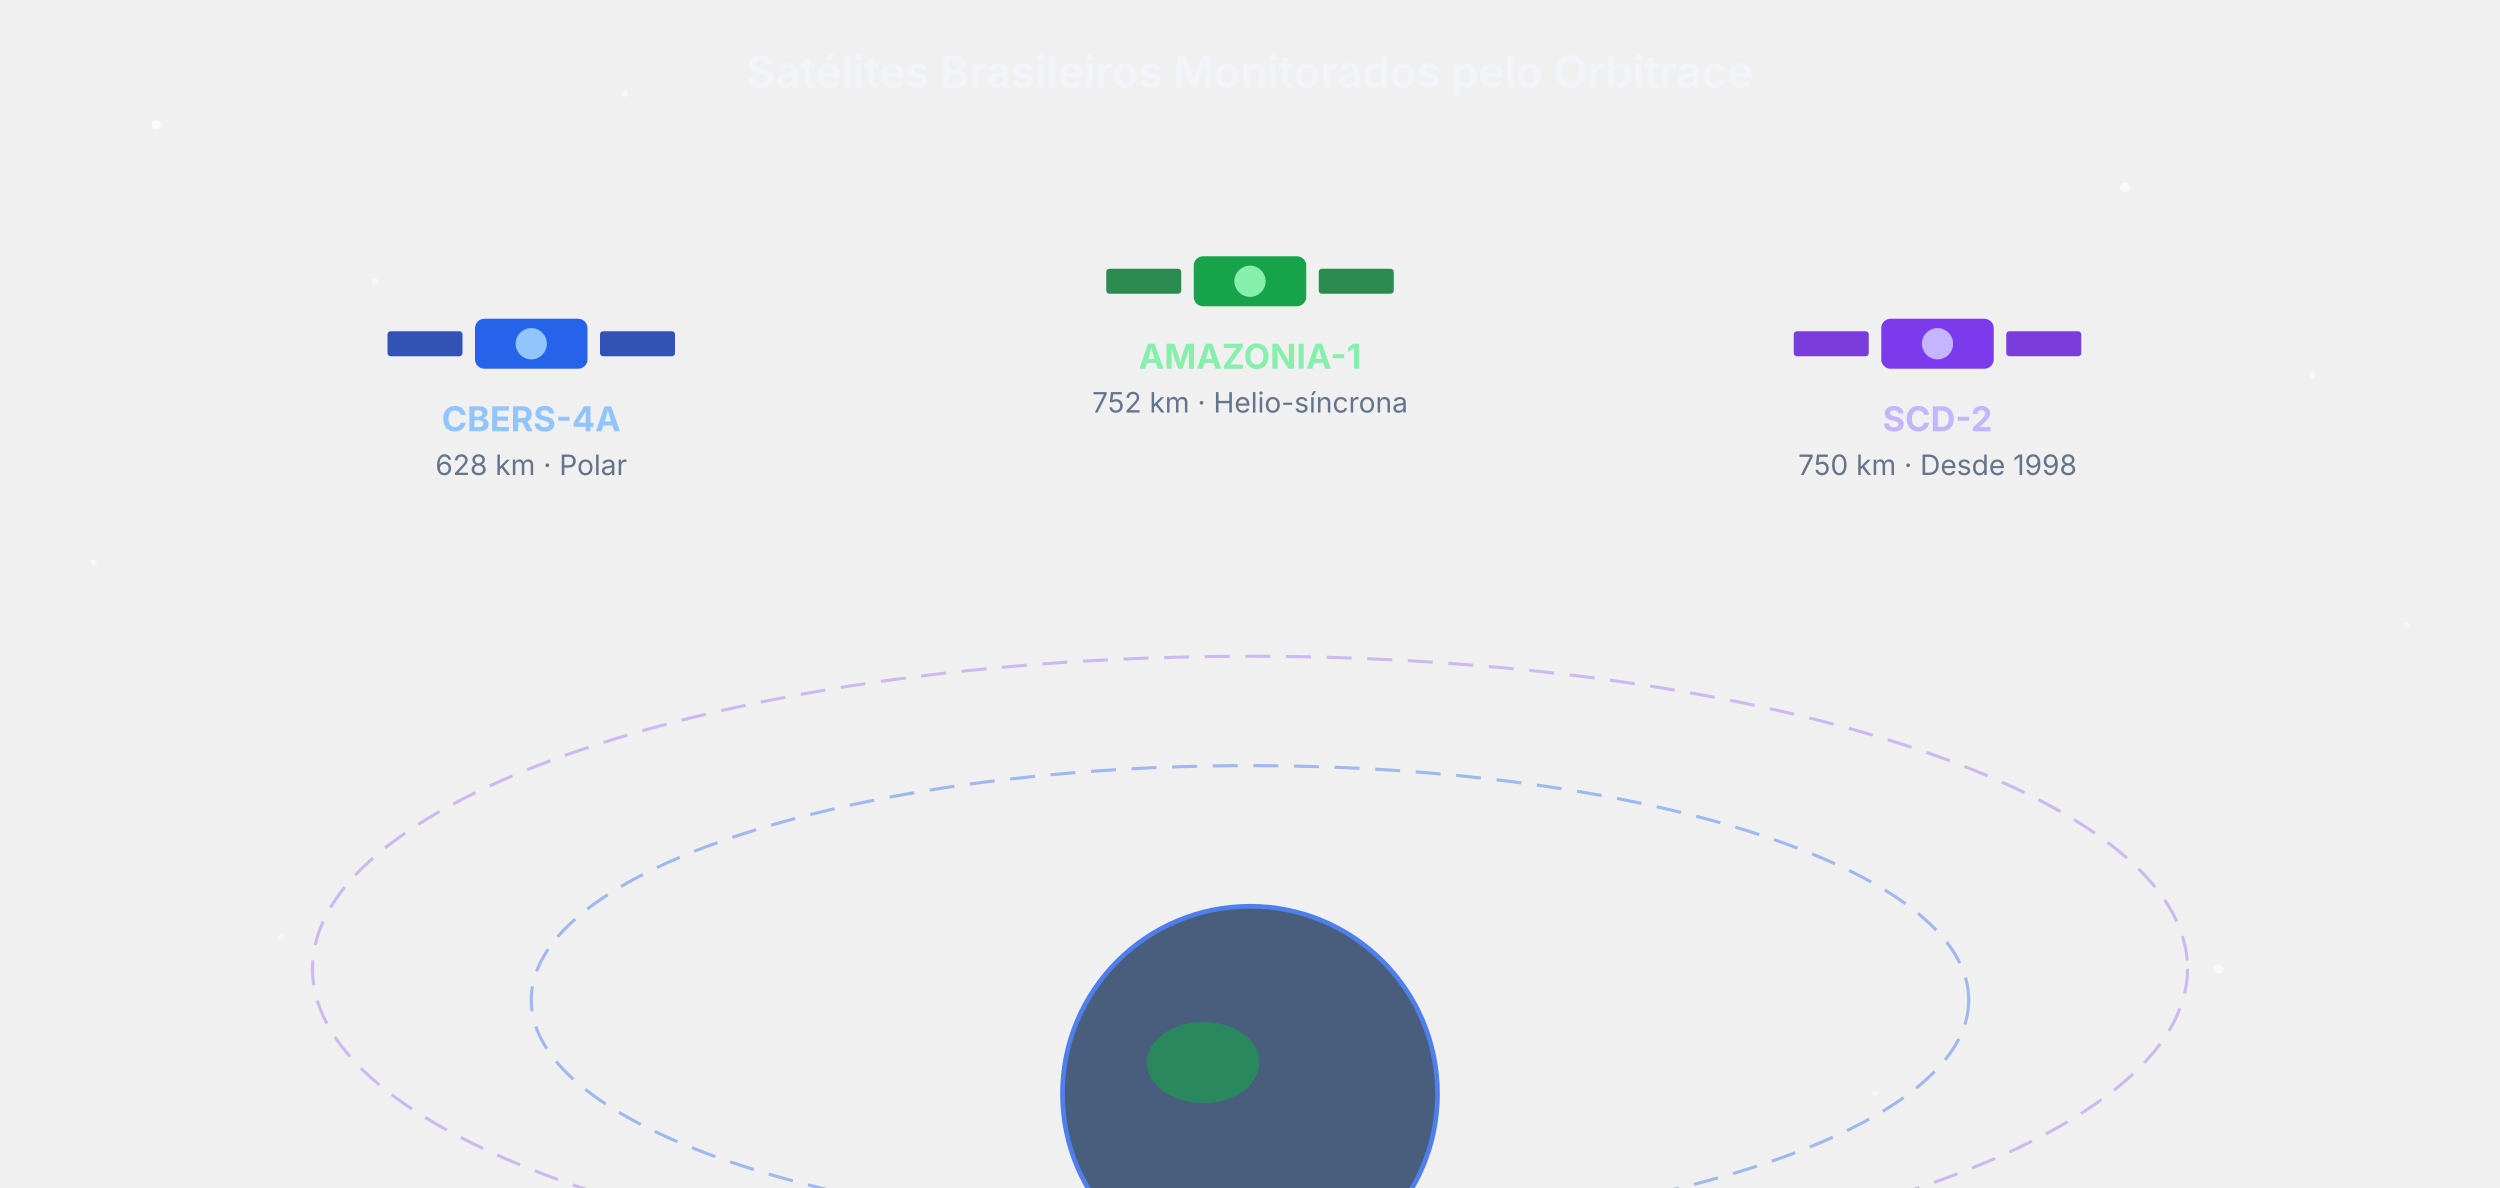
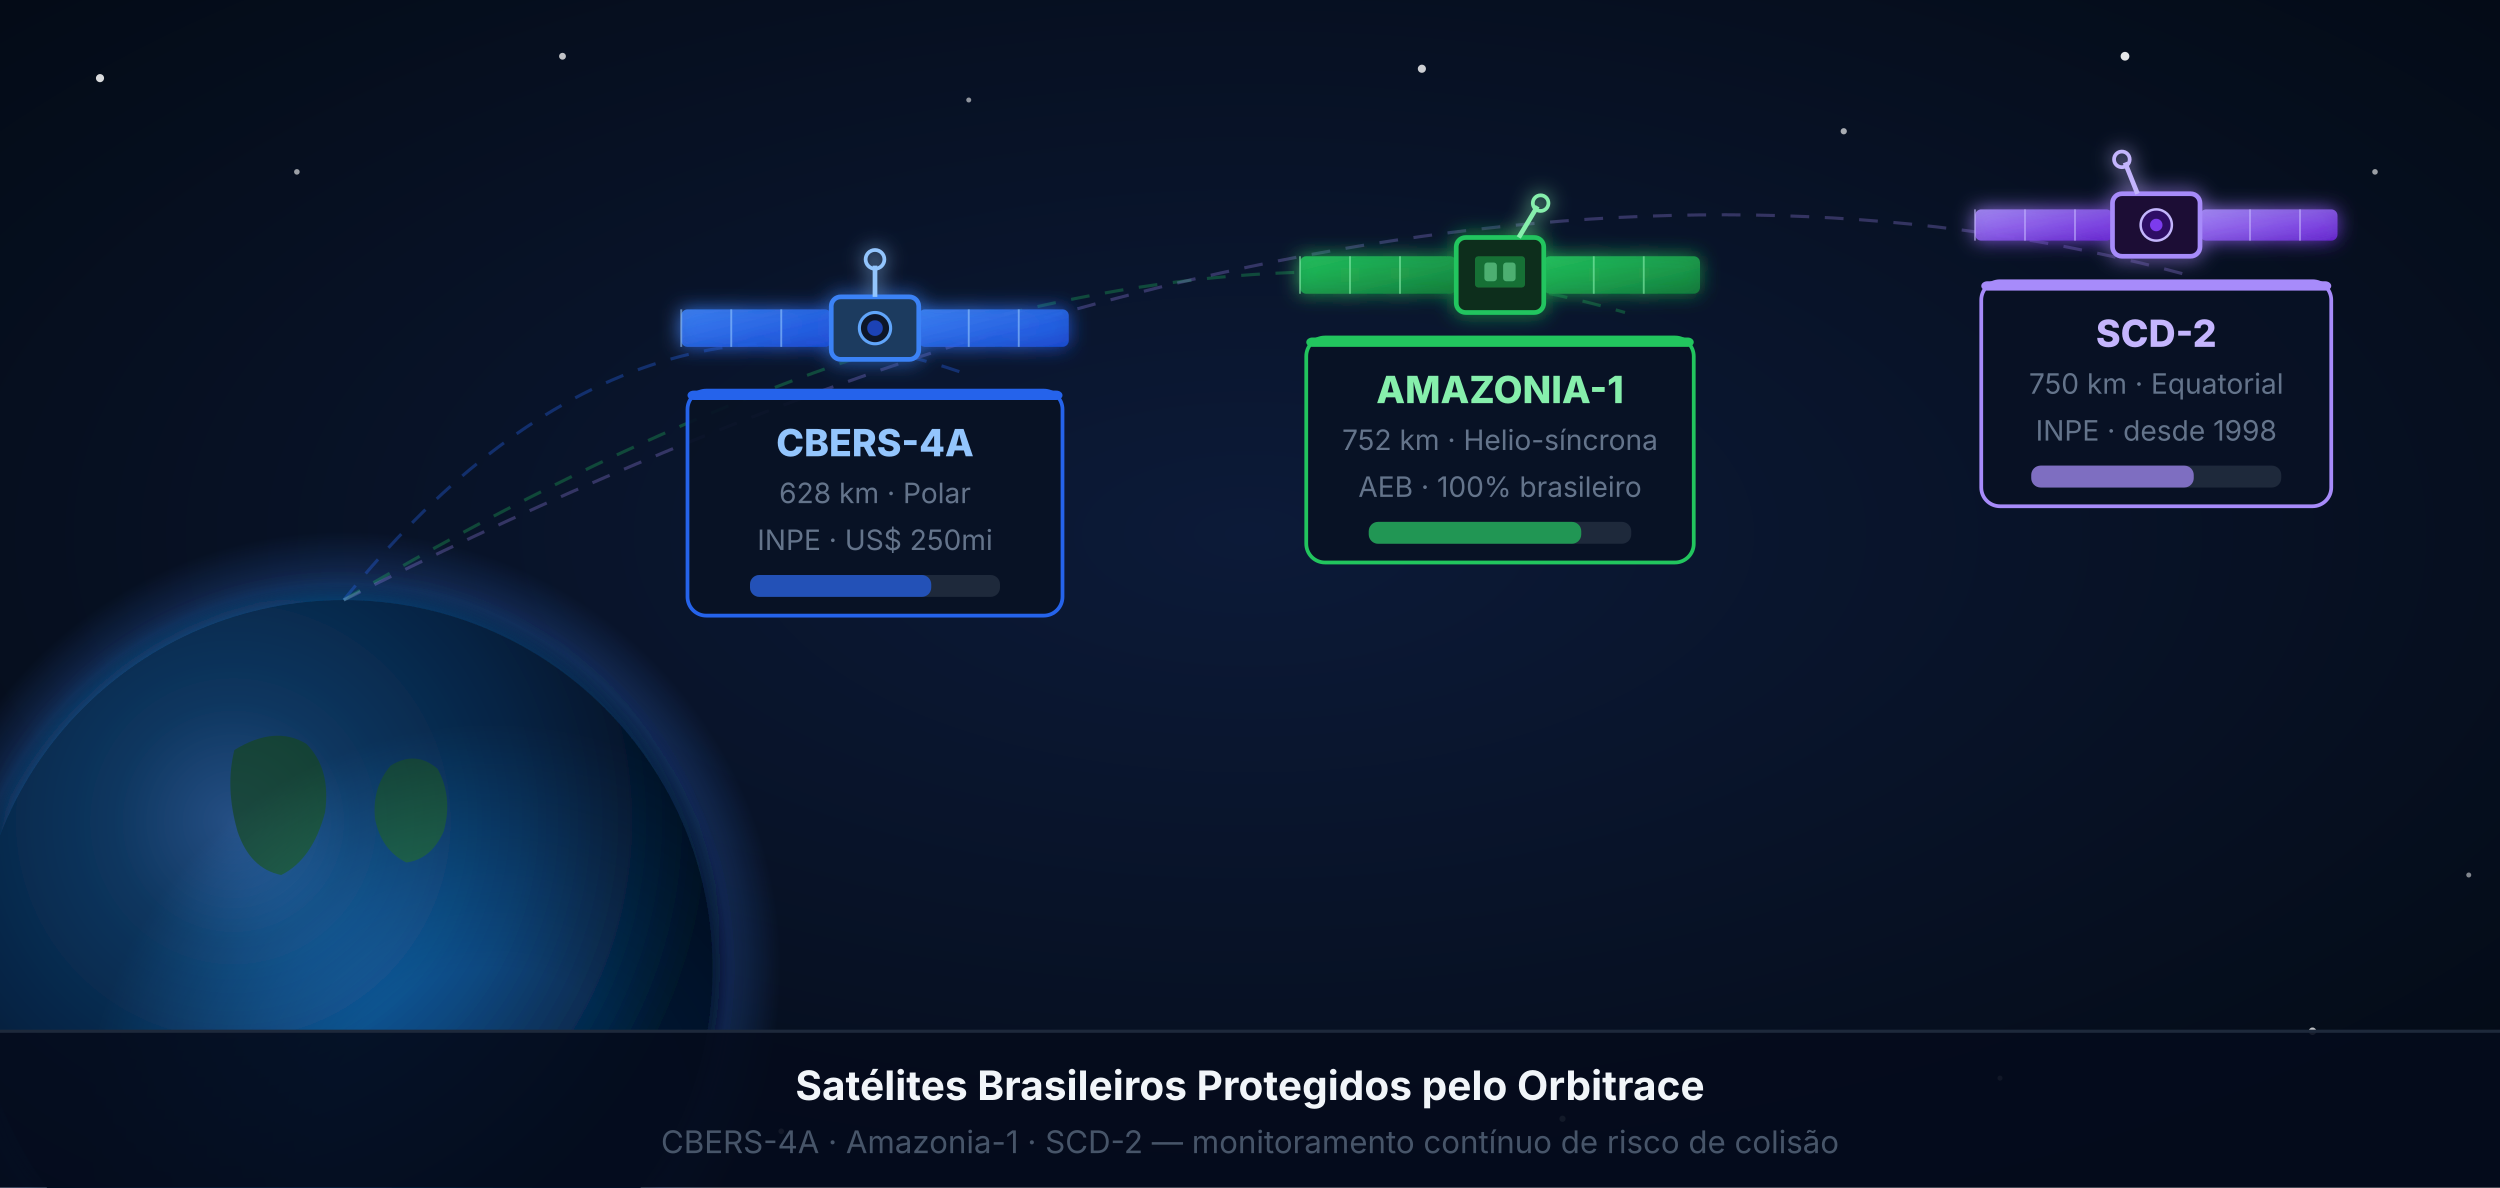
- <svg xmlns="http://www.w3.org/2000/svg" viewBox="0 0 800 380" style="background:#0a1628">
-   <circle cx="50" cy="40" r="1.5" fill="white" opacity="0.7" />
-   <circle cx="120" cy="90" r="1" fill="white" opacity="0.5" />
-   <circle cx="680" cy="60" r="1.5" fill="white" opacity="0.6" />
-   <circle cx="740" cy="120" r="1" fill="white" opacity="0.5" />
-   <circle cx="90" cy="300" r="1" fill="white" opacity="0.4" />
-   <circle cx="710" cy="310" r="1.5" fill="white" opacity="0.6" />
-   <circle cx="30" cy="180" r="1" fill="white" opacity="0.5" />
-   <circle cx="770" cy="200" r="1" fill="white" opacity="0.4" />
-   <circle cx="200" cy="30" r="1" fill="white" opacity="0.5" />
-   <circle cx="600" cy="350" r="1" fill="white" opacity="0.4" />
-   <circle cx="400" cy="350" r="60" fill="#1e3a5f" stroke="#2563eb" stroke-width="1.5" opacity="0.8" />
-   <ellipse cx="385" cy="340" rx="18" ry="13" fill="#16a34a" opacity="0.6" />
-   <ellipse cx="400" cy="320" rx="230" ry="75" fill="none" stroke="#2563eb" stroke-width="1" stroke-dasharray="8 5" opacity="0.4" />
-   <ellipse cx="400" cy="310" rx="300" ry="100" fill="none" stroke="#7c3aed" stroke-width="1" stroke-dasharray="8 5" opacity="0.3" />
-   <g transform="translate(170,110)">
-     <rect x="-18" y="-8" width="36" height="16" rx="3" fill="#2563eb" />
-     <rect x="-46" y="-4" width="24" height="8" rx="1" fill="#1e40af" opacity="0.9" />
-     <rect x="22" y="-4" width="24" height="8" rx="1" fill="#1e40af" opacity="0.9" />
-     <circle cx="0" cy="0" r="5" fill="#93c5fd" />
-     <text x="0" y="28" text-anchor="middle" font-family="Inter,sans-serif" font-size="11" fill="#93c5fd" font-weight="700">CBERS-4A</text>
-     <text x="0" y="42" text-anchor="middle" font-family="Inter,sans-serif" font-size="9" fill="#64748b">628 km · Polar</text>
+ <svg xmlns="http://www.w3.org/2000/svg" viewBox="0 0 800 380">
+   <defs>
+     <radialGradient id="s2-bg" cx="50%" cy="45%" r="80%">
+       <stop offset="0%" stop-color="#0c1a38" />
+       <stop offset="100%" stop-color="#020810" />
+     </radialGradient>
+     <radialGradient id="s2-earth" cx="35%" cy="30%" r="65%">
+       <stop offset="0%" stop-color="#4a9eff" />
+       <stop offset="25%" stop-color="#1c6db5" />
+       <stop offset="60%" stop-color="#0a4880" />
+       <stop offset="100%" stop-color="#041830" />
+     </radialGradient>
+     <radialGradient id="s2-atmo" cx="50%" cy="50%" r="50%">
+       <stop offset="70%" stop-color="rgba(0,0,0,0)" />
+       <stop offset="88%" stop-color="rgba(59,130,246,0.22)" />
+       <stop offset="100%" stop-color="rgba(59,130,246,0)" />
+     </radialGradient>
+     <linearGradient id="s2-panel" x1="0%" y1="0%" x2="0%" y2="100%">
+       <stop offset="0%" stop-color="#1a2a44" />
+       <stop offset="100%" stop-color="#0d1a30" />
+     </linearGradient>
+     <linearGradient id="s2-sat-blue" x1="0%" y1="0%" x2="100%" y2="100%">
+       <stop offset="0%" stop-color="#3b82f6" />
+       <stop offset="100%" stop-color="#1d4ed8" />
+     </linearGradient>
+     <linearGradient id="s2-sat-green" x1="0%" y1="0%" x2="100%" y2="100%">
+       <stop offset="0%" stop-color="#22c55e" />
+       <stop offset="100%" stop-color="#15803d" />
+     </linearGradient>
+     <linearGradient id="s2-sat-purple" x1="0%" y1="0%" x2="100%" y2="100%">
+       <stop offset="0%" stop-color="#a78bfa" />
+       <stop offset="100%" stop-color="#6d28d9" />
+     </linearGradient>
+     <filter id="s2-glow" x="-60%" y="-60%" width="220%" height="220%">
+       <feGaussianBlur in="SourceGraphic" stdDeviation="3" result="blur" />
+       <feMerge>
+         <feMergeNode in="blur" />
+         <feMergeNode in="SourceGraphic" />
+       </feMerge>
+     </filter>
+     <filter id="s2-softglow" x="-20%" y="-20%" width="140%" height="140%">
+       <feGaussianBlur in="SourceGraphic" stdDeviation="5" result="blur" />
+       <feMerge>
+         <feMergeNode in="blur" />
+         <feMergeNode in="SourceGraphic" />
+       </feMerge>
+     </filter>
+     <radialGradient id="s2-shadow" cx="70%" cy="72%" r="55%">
+       <stop offset="40%" stop-color="rgba(0,0,0,0)" />
+       <stop offset="100%" stop-color="rgba(0,0,10,0.5)" />
+     </radialGradient>
+   </defs>
+   <rect width="800" height="380" fill="url(#s2-bg)" />
+   <circle cx="32" cy="25" r="1.3" fill="white" opacity="0.85" />
+   <circle cx="95" cy="55" r="0.9" fill="white" opacity="0.6" />
+   <circle cx="180" cy="18" r="1.1" fill="white" opacity="0.75" />
+   <circle cx="310" cy="32" r="0.8" fill="white" opacity="0.55" />
+   <circle cx="455" cy="22" r="1.3" fill="white" opacity="0.8" />
+   <circle cx="590" cy="42" r="1" fill="white" opacity="0.65" />
+   <circle cx="680" cy="18" r="1.4" fill="white" opacity="0.9" />
+   <circle cx="760" cy="55" r="0.9" fill="white" opacity="0.6" />
+   <circle cx="740" cy="330" r="1.2" fill="white" opacity="0.75" />
+   <circle cx="790" cy="280" r="0.8" fill="white" opacity="0.5" />
+   <circle cx="50" cy="355" r="1" fill="white" opacity="0.6" />
+   <circle cx="120" cy="340" r="0.7" fill="white" opacity="0.45" />
+   <circle cx="250" cy="362" r="0.9" fill="white" opacity="0.55" />
+   <circle cx="500" cy="358" r="1" fill="white" opacity="0.6" />
+   <circle cx="640" cy="345" r="0.8" fill="white" opacity="0.5" />
+   <circle cx="110" cy="310" r="140" fill="url(#s2-atmo)" />
+   <circle cx="110" cy="310" r="118" fill="url(#s2-earth)" filter="url(#s2-softglow)" />
+   <path d="M75 240 Q88 232 98 238 Q106 246 104 260 Q100 275 90 280 Q80 278 76 266 Q72 252 75 240Z" fill="#2d8a3e" opacity="0.72" />
+   <path d="M125 245 Q133 240 140 246 Q145 255 142 266 Q138 275 130 276 Q122 272 120 262 Q119 252 125 245Z" fill="#2d8a3e" opacity="0.65" />
+   <circle cx="110" cy="310" r="118" fill="url(#s2-shadow)" />
+   <path d="M 110 192 Q 200 80 310 120" fill="none" stroke="#2563eb" stroke-width="1" stroke-dasharray="6 5" opacity="0.35" />
+   <path d="M 110 192 Q 350 50 520 100" fill="none" stroke="#22c55e" stroke-width="1" stroke-dasharray="6 5" opacity="0.3" />
+   <path d="M 110 192 Q 450 20 700 88" fill="none" stroke="#a78bfa" stroke-width="1" stroke-dasharray="6 5" opacity="0.28" />
+   <g transform="translate(280,105)" filter="url(#s2-glow)">
+     <rect x="-62" y="-6" width="48" height="12" rx="2" fill="url(#s2-sat-blue)" opacity="0.88" />
+     <line x1="-62" y1="-6" x2="-62" y2="6" stroke="#93c5fd" stroke-width="0.6" opacity="0.6" />
+     <line x1="-46" y1="-6" x2="-46" y2="6" stroke="#93c5fd" stroke-width="0.6" opacity="0.6" />
+     <line x1="-30" y1="-6" x2="-30" y2="6" stroke="#93c5fd" stroke-width="0.6" opacity="0.6" />
+     <rect x="14" y="-6" width="48" height="12" rx="2" fill="url(#s2-sat-blue)" opacity="0.88" />
+     <line x1="14" y1="-6" x2="14" y2="6" stroke="#93c5fd" stroke-width="0.6" opacity="0.6" />
+     <line x1="30" y1="-6" x2="30" y2="6" stroke="#93c5fd" stroke-width="0.6" opacity="0.6" />
+     <line x1="46" y1="-6" x2="46" y2="6" stroke="#93c5fd" stroke-width="0.6" opacity="0.6" />
+     <rect x="-14" y="-10" width="28" height="20" rx="3" fill="#1e3a5f" stroke="#3b82f6" stroke-width="1.5" />
+     <circle cx="0" cy="0" r="5" fill="#0f172a" stroke="#60a5fa" stroke-width="1" />
+     <circle cx="0" cy="0" r="2.5" fill="#1d4ed8" opacity="0.8" />
+     <line x1="0" y1="-10" x2="0" y2="-20" stroke="#93c5fd" stroke-width="1.5" />
+     <circle cx="0" cy="-22" r="3" fill="none" stroke="#93c5fd" stroke-width="1.2" />
  </g>
-   <g transform="translate(400,90)">
-     <rect x="-18" y="-8" width="36" height="16" rx="3" fill="#16a34a" />
-     <rect x="-46" y="-4" width="24" height="8" rx="1" fill="#15803d" opacity="0.9" />
-     <rect x="22" y="-4" width="24" height="8" rx="1" fill="#15803d" opacity="0.9" />
-     <circle cx="0" cy="0" r="5" fill="#86efac" />
-     <text x="0" y="28" text-anchor="middle" font-family="Inter,sans-serif" font-size="11" fill="#86efac" font-weight="700">AMAZONIA-1</text>
-     <text x="0" y="42" text-anchor="middle" font-family="Inter,sans-serif" font-size="9" fill="#64748b">752 km · Helio-síncrona</text>
+   <rect x="220" y="125" width="120" height="72" rx="6" fill="rgba(8,18,36,0.92)" stroke="#2563eb" stroke-width="1.2" />
+   <rect x="220" y="125" width="120" height="3" rx="2" fill="#2563eb" />
+   <text x="280" y="146" text-anchor="middle" font-family="'Space Grotesk',Inter,sans-serif" font-size="12" fill="#93c5fd" font-weight="800">CBERS-4A</text>
+   <text x="280" y="161" text-anchor="middle" font-family="Inter,sans-serif" font-size="9" fill="#64748b">628 km · Polar</text>
+   <text x="280" y="176" text-anchor="middle" font-family="Inter,sans-serif" font-size="9" fill="#64748b">INPE · US$ 250mi</text>
+   <rect x="240" y="184" width="80" height="7" rx="3" fill="#1e293b" />
+   <rect x="240" y="184" width="58" height="7" rx="3" fill="#2563eb" opacity="0.7" />
+   <g transform="translate(480,88)" filter="url(#s2-glow)">
+     <rect x="-64" y="-6" width="50" height="12" rx="2" fill="url(#s2-sat-green)" opacity="0.88" />
+     <line x1="-64" y1="-6" x2="-64" y2="6" stroke="#86efac" stroke-width="0.6" opacity="0.6" />
+     <line x1="-48" y1="-6" x2="-48" y2="6" stroke="#86efac" stroke-width="0.6" opacity="0.6" />
+     <line x1="-32" y1="-6" x2="-32" y2="6" stroke="#86efac" stroke-width="0.6" opacity="0.6" />
+     <rect x="14" y="-6" width="50" height="12" rx="2" fill="url(#s2-sat-green)" opacity="0.88" />
+     <line x1="14" y1="-6" x2="14" y2="6" stroke="#86efac" stroke-width="0.6" opacity="0.6" />
+     <line x1="30" y1="-6" x2="30" y2="6" stroke="#86efac" stroke-width="0.6" opacity="0.6" />
+     <line x1="46" y1="-6" x2="46" y2="6" stroke="#86efac" stroke-width="0.6" opacity="0.6" />
+     <rect x="-14" y="-12" width="28" height="24" rx="3" fill="#0f2d1a" stroke="#22c55e" stroke-width="1.5" />
+     <rect x="-8" y="-6" width="16" height="10" rx="1" fill="#15803d" opacity="0.8" />
+     <rect x="-5" y="-4" width="4" height="6" rx="1" fill="#86efac" opacity="0.5" />
+     <rect x="1" y="-4" width="4" height="6" rx="1" fill="#86efac" opacity="0.5" />
+     <line x1="6" y1="-12" x2="12" y2="-22" stroke="#86efac" stroke-width="1.5" />
+     <circle cx="13" cy="-23" r="2.5" fill="none" stroke="#86efac" stroke-width="1.2" />
  </g>
-   <g transform="translate(620,110)">
-     <rect x="-18" y="-8" width="36" height="16" rx="3" fill="#7c3aed" />
-     <rect x="-46" y="-4" width="24" height="8" rx="1" fill="#6d28d9" opacity="0.9" />
-     <rect x="22" y="-4" width="24" height="8" rx="1" fill="#6d28d9" opacity="0.9" />
-     <circle cx="0" cy="0" r="5" fill="#c4b5fd" />
-     <text x="0" y="28" text-anchor="middle" font-family="Inter,sans-serif" font-size="11" fill="#c4b5fd" font-weight="700">SCD-2</text>
-     <text x="0" y="42" text-anchor="middle" font-family="Inter,sans-serif" font-size="9" fill="#64748b">750 km · Desde 1998</text>
+   <rect x="418" y="108" width="124" height="72" rx="6" fill="rgba(8,18,36,0.92)" stroke="#22c55e" stroke-width="1.2" />
+   <rect x="418" y="108" width="124" height="3" rx="2" fill="#22c55e" />
+   <text x="480" y="129" text-anchor="middle" font-family="'Space Grotesk',Inter,sans-serif" font-size="12" fill="#86efac" font-weight="800">AMAZONIA-1</text>
+   <text x="480" y="144" text-anchor="middle" font-family="Inter,sans-serif" font-size="9" fill="#64748b">752 km · Helio-síncrona</text>
+   <text x="480" y="159" text-anchor="middle" font-family="Inter,sans-serif" font-size="9" fill="#64748b">AEB · 100% brasileiro</text>
+   <rect x="438" y="167" width="84" height="7" rx="3" fill="#1e293b" />
+   <rect x="438" y="167" width="68" height="7" rx="3" fill="#22c55e" opacity="0.7" />
+   <g transform="translate(690,72)" filter="url(#s2-glow)">
+     <rect x="-58" y="-5" width="44" height="10" rx="2" fill="url(#s2-sat-purple)" opacity="0.88" />
+     <line x1="-58" y1="-5" x2="-58" y2="5" stroke="#c4b5fd" stroke-width="0.6" opacity="0.6" />
+     <line x1="-42" y1="-5" x2="-42" y2="5" stroke="#c4b5fd" stroke-width="0.6" opacity="0.6" />
+     <line x1="-26" y1="-5" x2="-26" y2="5" stroke="#c4b5fd" stroke-width="0.6" opacity="0.6" />
+     <rect x="14" y="-5" width="44" height="10" rx="2" fill="url(#s2-sat-purple)" opacity="0.88" />
+     <line x1="14" y1="-5" x2="14" y2="5" stroke="#c4b5fd" stroke-width="0.6" opacity="0.6" />
+     <line x1="30" y1="-5" x2="30" y2="5" stroke="#c4b5fd" stroke-width="0.6" opacity="0.6" />
+     <line x1="46" y1="-5" x2="46" y2="5" stroke="#c4b5fd" stroke-width="0.6" opacity="0.6" />
+     <rect x="-14" y="-10" width="28" height="20" rx="3" fill="#1a0f35" stroke="#a78bfa" stroke-width="1.5" />
+     <circle cx="0" cy="0" r="5" fill="#2e1065" stroke="#c4b5fd" stroke-width="0.8" />
+     <circle cx="0" cy="0" r="2" fill="#7c3aed" />
+     <line x1="-6" y1="-10" x2="-10" y2="-20" stroke="#c4b5fd" stroke-width="1.5" />
+     <circle cx="-11" cy="-21" r="2.5" fill="none" stroke="#c4b5fd" stroke-width="1.2" />
  </g>
-   <text x="400" y="28" text-anchor="middle" font-family="Inter,sans-serif" font-size="14" fill="#f1f5f9" font-weight="600">Satélites Brasileiros Monitorados pelo Orbitrace</text>
+   <rect x="634" y="90" width="112" height="72" rx="6" fill="rgba(8,18,36,0.92)" stroke="#a78bfa" stroke-width="1.2" />
+   <rect x="634" y="90" width="112" height="3" rx="2" fill="#a78bfa" />
+   <text x="690" y="111" text-anchor="middle" font-family="'Space Grotesk',Inter,sans-serif" font-size="12" fill="#c4b5fd" font-weight="800">SCD-2</text>
+   <text x="690" y="126" text-anchor="middle" font-family="Inter,sans-serif" font-size="9" fill="#64748b">750 km · Equatorial</text>
+   <text x="690" y="141" text-anchor="middle" font-family="Inter,sans-serif" font-size="9" fill="#64748b">INPE · desde 1998</text>
+   <rect x="650" y="149" width="80" height="7" rx="3" fill="#1e293b" />
+   <rect x="650" y="149" width="52" height="7" rx="3" fill="#a78bfa" opacity="0.7" />
+   <rect x="0" y="330" width="800" height="50" fill="rgba(5,12,28,0.9)" />
+   <line x1="0" y1="330" x2="800" y2="330" stroke="#1e293b" stroke-width="1" />
+   <text x="400" y="352" text-anchor="middle" font-family="'Space Grotesk',Inter,sans-serif" font-size="13" fill="#f1f5f9" font-weight="700">Satélites Brasileiros Protegidos pelo Orbitrace</text>
+   <text x="400" y="369" text-anchor="middle" font-family="Inter,sans-serif" font-size="10" fill="#475569">CBERS-4A · Amazonia-1 · SCD-2 — monitoramento contínuo de risco de colisão</text>
</svg>
